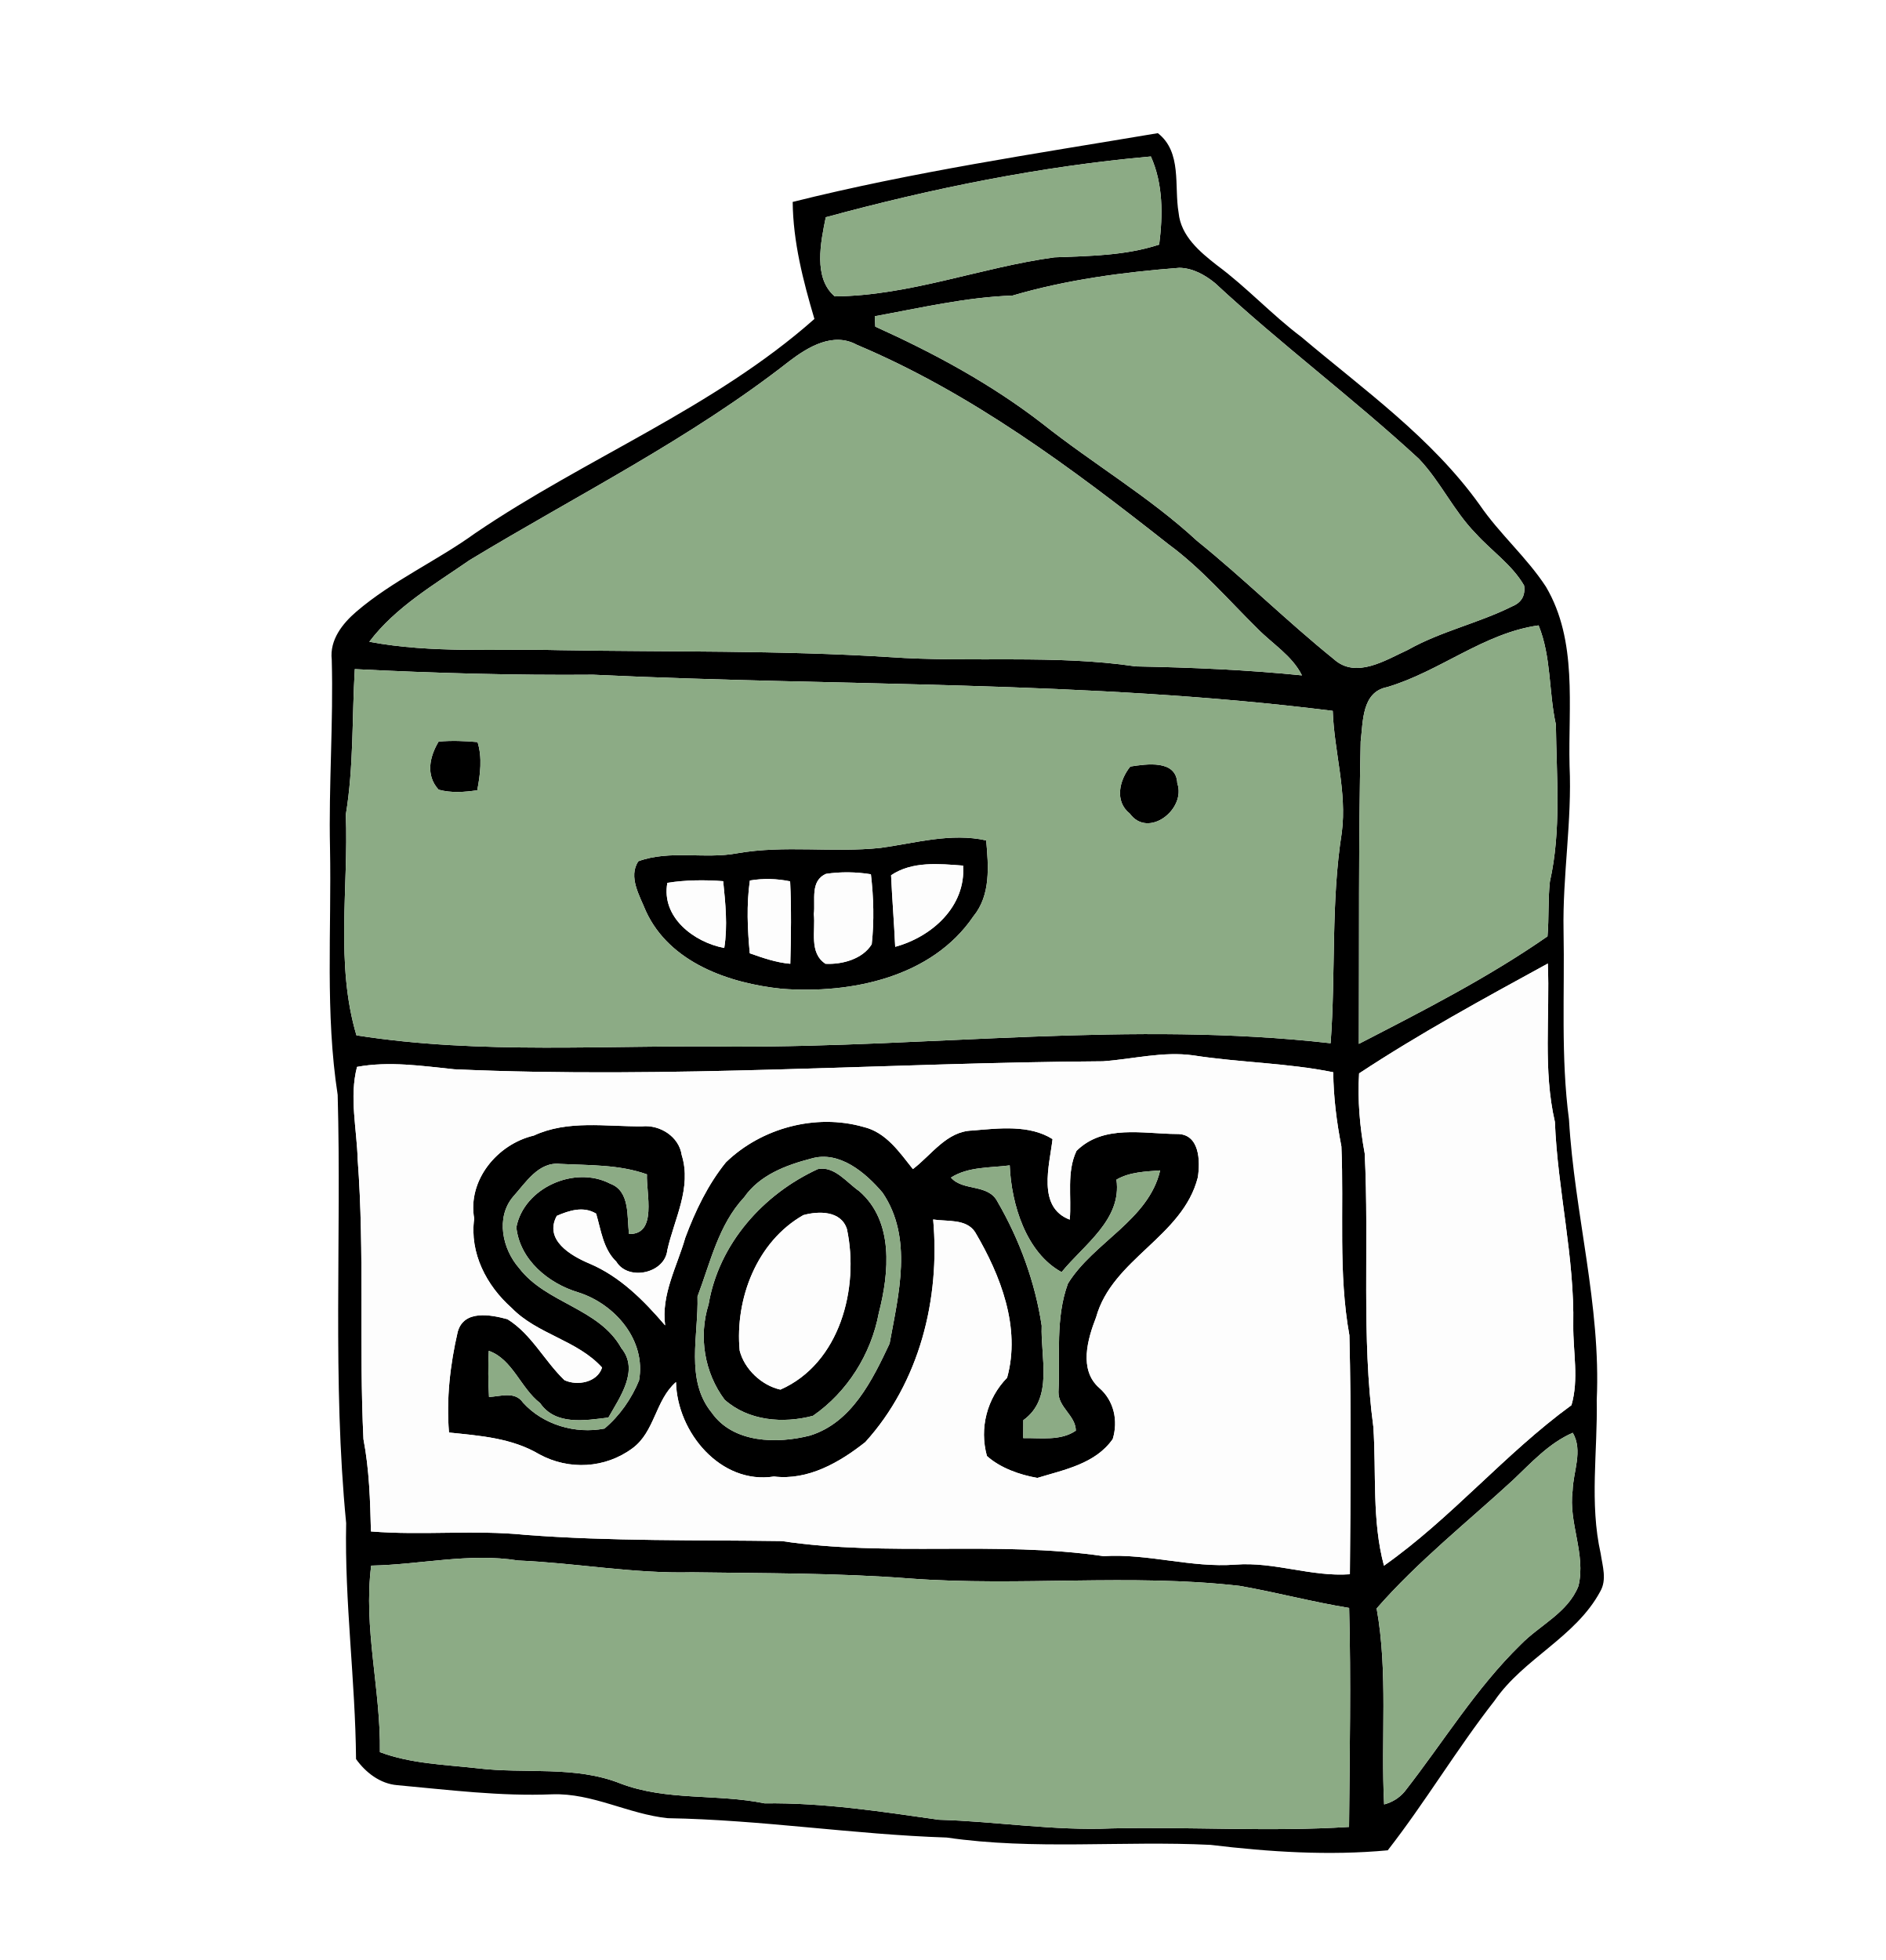
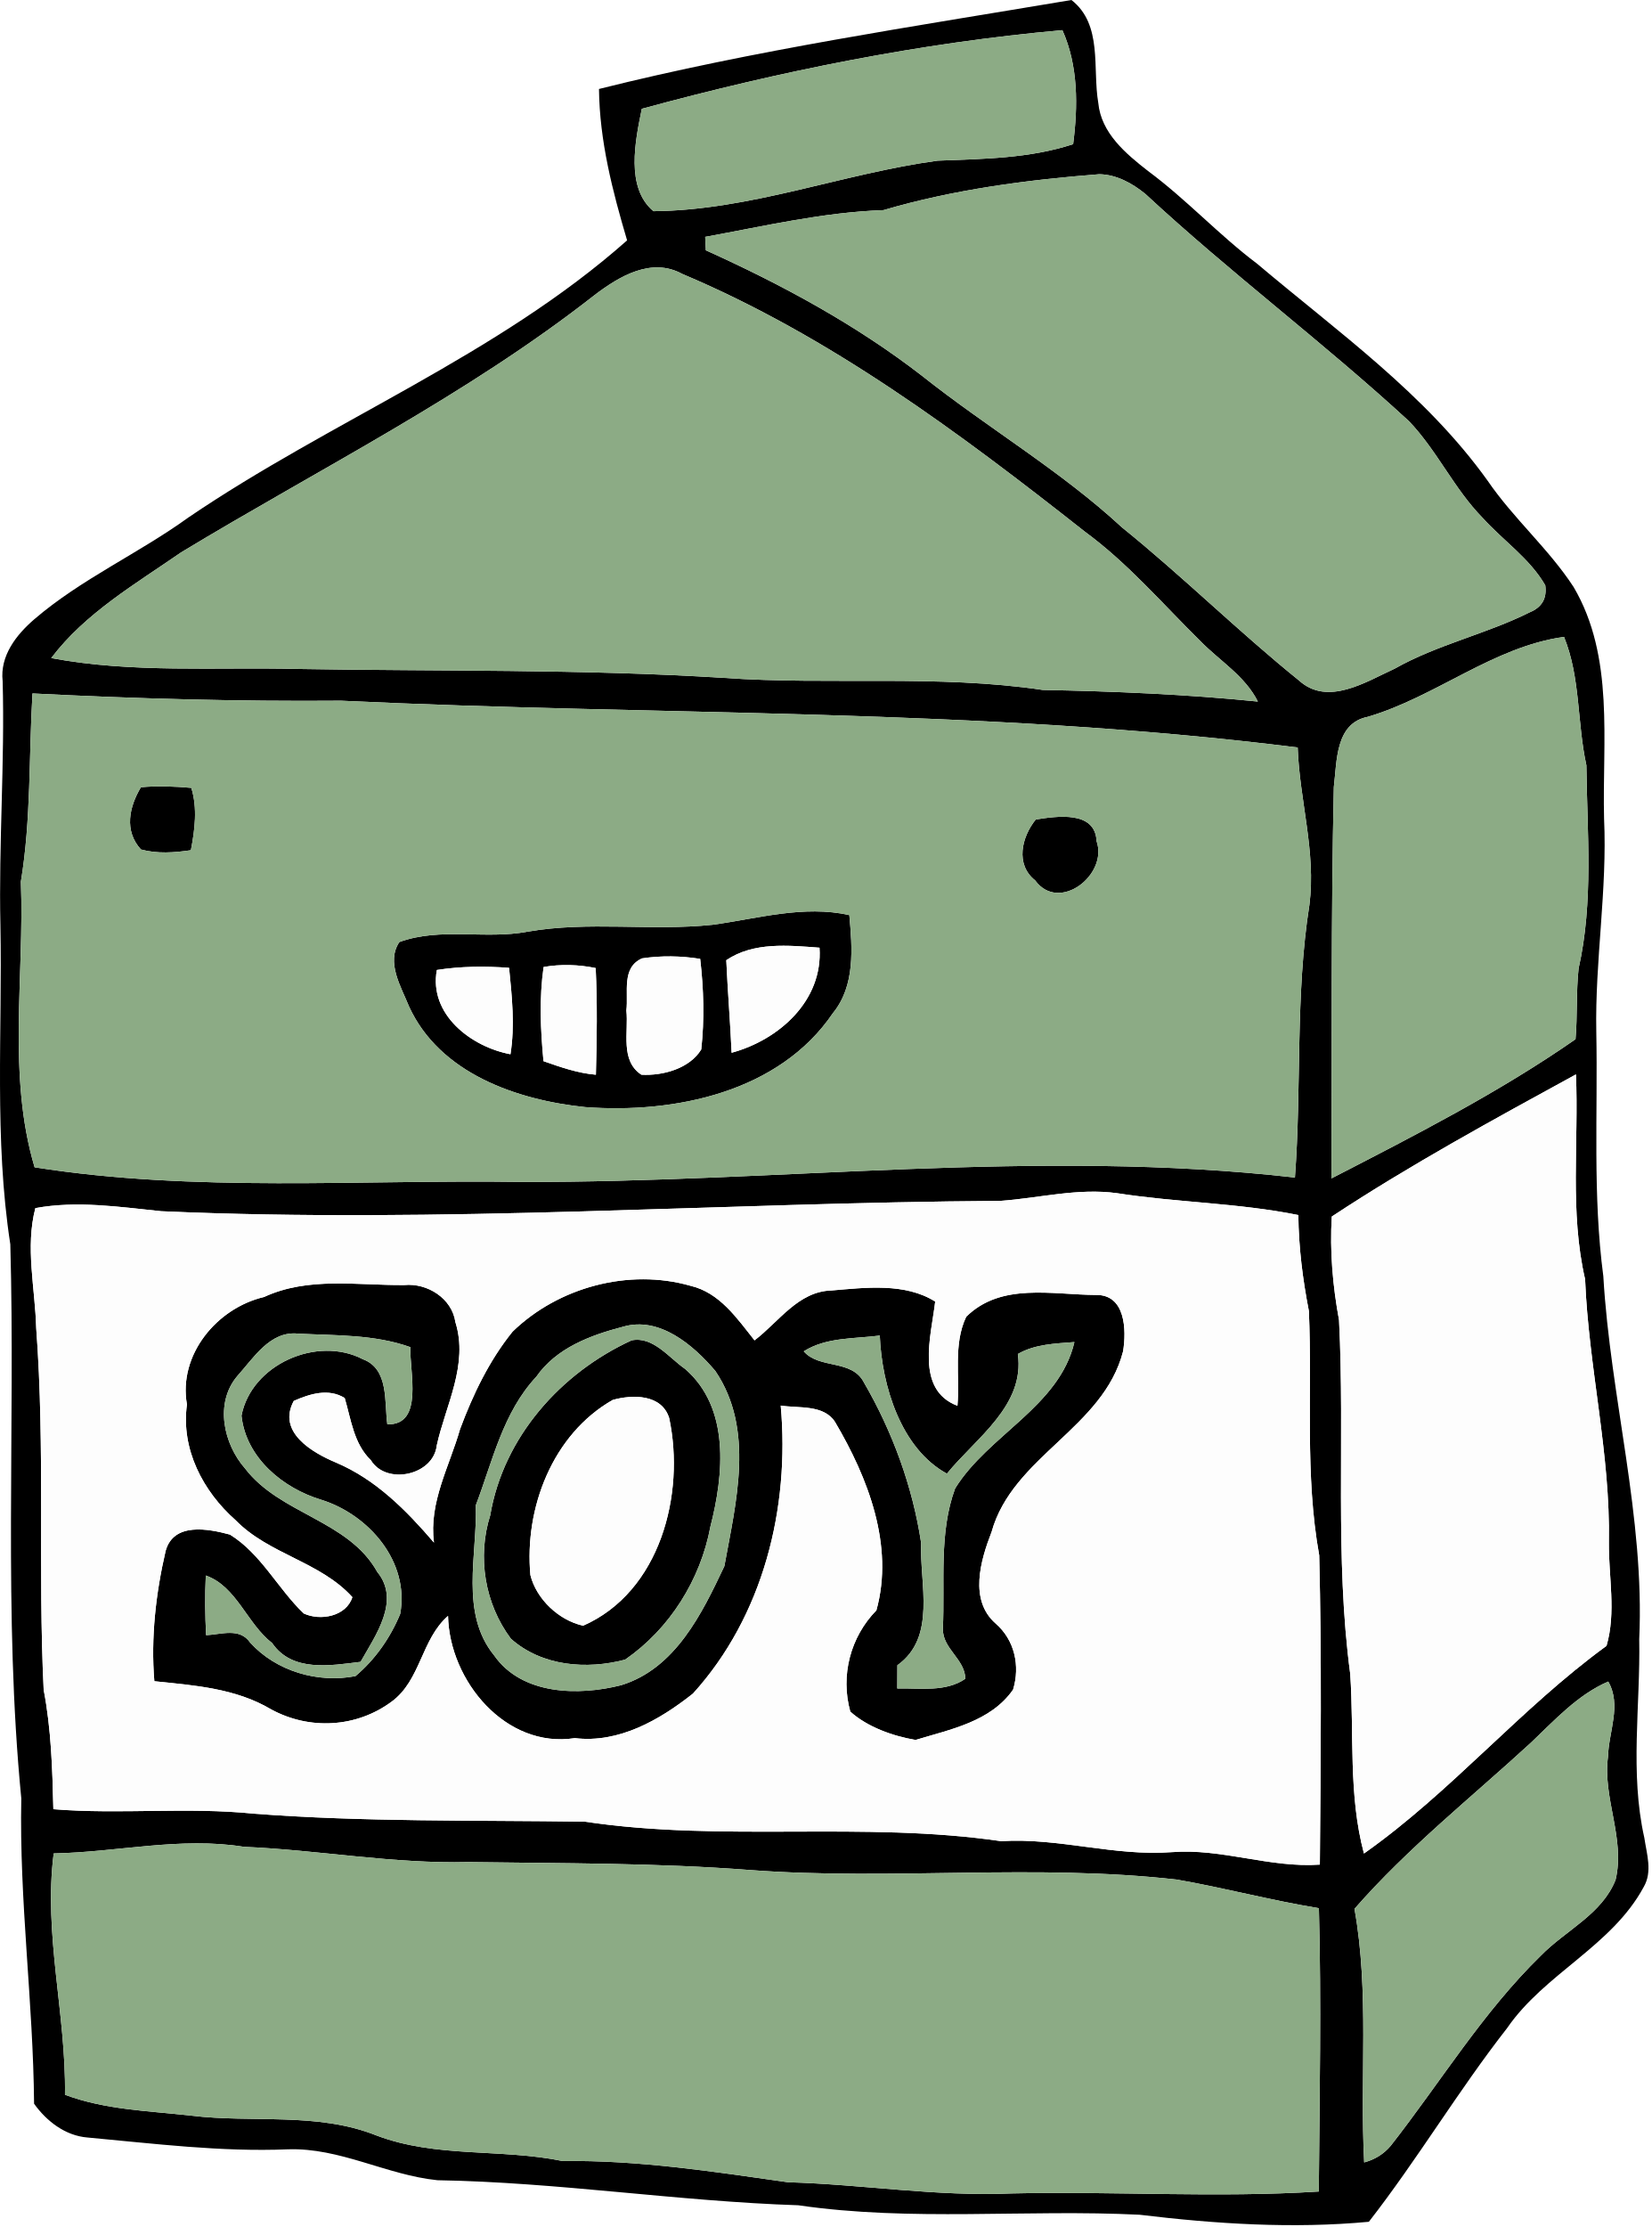
- <svg xmlns="http://www.w3.org/2000/svg" height="238pt" viewBox="0 0 229 238" width="229pt">
-   <path d="m96.27 24.52c14.59-3.65 29.55-5.86 44.35-8.35 2.96 2.31 1.96 6.43 2.52 9.66.27 2.83 2.58 4.76 4.67 6.39 3.61 2.67 6.65 6 10.24 8.7 7.56 6.39 15.82 12.23 21.65 20.38 2.42 3.54 5.72 6.37 8.06 9.96 3.86 6.56 2.68 14.47 2.86 21.73.31 6.69-.86 13.33-.73 20.01.15 7.65-.35 15.33.66 22.94.66 11.4 3.9 22.58 3.37 34.07.12 6.21-.9 12.5.48 18.64.22 1.51.78 3.17-.06 4.61-3 5.56-9.3 8.12-12.82 13.24-4.59 5.87-8.4 12.3-12.98 18.18-7.15.67-14.39.2-21.52-.66-10.67-.53-21.42.66-32.04-.89-11.32-.37-22.55-2.16-33.88-2.35-4.78-.49-9.15-3.07-14.03-2.9-6.31.26-12.57-.54-18.83-1.11-2.07-.17-3.83-1.53-5-3.17-.08-9.56-1.4-19.07-1.2-28.65-1.69-17.29-.55-34.67-1.03-52-1.53-9.92-.74-19.96-.93-29.95-.17-7.64.42-15.26.21-22.9-.27-2.39 1.29-4.37 2.99-5.83 4.4-3.77 9.76-6.15 14.44-9.53 13.43-9.13 28.96-15.18 41.19-26.01-1.37-4.62-2.59-9.35-2.64-14.21m4.02 1.86c-.62 3.02-1.54 7.4 1.09 9.61 9.11-.08 17.72-3.52 26.67-4.74 4.28-.17 8.61-.2 12.73-1.55.46-3.57.49-7.36-1.01-10.7-13.34 1.19-26.55 3.86-39.48 7.38m42.94 6.14c-6.81.53-13.7 1.44-20.26 3.37-5.67.2-11.18 1.5-16.73 2.51.01.32.04.95.06 1.26 7.13 3.22 14.06 6.96 20.28 11.77 6.16 4.89 13 8.89 18.79 14.24 5.7 4.6 10.92 9.77 16.62 14.37 2.7 2.44 6.28.11 8.98-1.12 4.02-2.27 8.58-3.24 12.68-5.29 1.14-.47 1.62-1.31 1.45-2.53-1.46-2.53-3.95-4.19-5.88-6.33-2.68-2.73-4.27-6.31-6.91-9.07-8.01-7.38-16.77-13.92-24.75-21.33-1.23-1-2.7-1.82-4.33-1.85m-47.36 11.33c-12.04 9.44-25.79 16.27-38.83 24.16-4.29 2.97-9 5.7-12.19 9.92 7.62 1.43 15.42.83 23.13 1.02 13.34.23 26.69 0 40.02.84 9.97.7 20.01-.34 29.93 1.13 6.74.13 13.48.41 20.19 1.09-1.2-2.41-3.59-3.82-5.42-5.7-3.53-3.48-6.78-7.28-10.8-10.23-11.75-9.26-23.95-18.36-37.83-24.21-2.88-1.58-5.91.24-8.2 1.98m72.57 39.59c-3.06.61-2.89 4.16-3.19 6.6-.27 12.24-.17 24.48-.22 36.72 7.8-4.02 15.69-8.04 22.91-13.06.19-2.21.05-4.43.29-6.64 1.41-6.25.8-12.72.73-19.07-.88-3.99-.54-8.22-2.1-12.05-6.64.92-12.03 5.62-18.42 7.5m-125.35-2.19c-.35 5.89-.12 11.81-1.09 17.66.34 8.9-1.29 18.16 1.29 26.81 15.1 2.38 30.49 1.14 45.71 1.37 24.2.08 48.45-3.16 72.6-.41.64-8.52.02-17.12 1.36-25.59.64-4.97-.93-9.82-1.1-14.77-29.77-3.74-59.88-2.96-89.81-4.39-9.66.08-19.32-.19-28.96-.68m121.97 49.09c-.2 3.25.09 6.52.68 9.72.56 11.04-.42 22.2 1.05 33.2.38 5.63-.19 11.35 1.29 16.86 8.19-5.77 14.67-13.59 22.77-19.49.92-3.15.19-6.48.22-9.7.16-8.31-1.9-16.42-2.23-24.7-1.46-6.32-.59-12.82-.86-19.23-7.75 4.24-15.55 8.48-22.92 13.34m-31.11-1.47c-26.26.17-52.5 2.15-78.78.97-3.91-.4-7.9-1.01-11.81-.29-.96 3.67-.02 7.53.08 11.26.85 11.3.15 22.64.7 33.94.71 3.7.82 7.46.91 11.21 6.25.51 12.55-.22 18.81.42 10.34.79 20.72.6 31.08.75 12.94 1.94 26.12-.06 39.08 1.83 5.41-.34 10.63 1.44 16.03 1.03 4.69-.37 9.19 1.5 13.89 1.17.08-9.67.18-19.35-.06-29.02-1.37-7.58-.64-15.28-.97-22.93-.58-2.98-.96-5.98-.99-9.01-5.62-1.14-11.36-1.17-17.01-2.05-3.68-.51-7.31.46-10.96.72m49.8 50.85c-5.57 5.12-11.57 9.88-16.56 15.59 1.41 7.83.49 15.86.91 23.8 1-.27 1.83-.78 2.49-1.56 4.67-5.96 8.65-12.54 14.1-17.85 2.32-2.38 5.73-3.87 7.01-7.11.93-3.88-1.23-7.67-.71-11.56.06-2.34 1.29-4.85.02-7.05-2.89 1.25-5.02 3.62-7.26 5.74m-138.67 10.39c-.97 7.6 1.17 15.06 1.06 22.65 3.79 1.42 7.87 1.51 11.84 1.96 5.8.71 11.84-.36 17.4 1.86 5.61 2.13 11.69 1.21 17.48 2.4 7.11-.1 14.13.99 21.15 1.99 7.01.2 13.97 1.36 21 1.05 9.61-.22 19.24.43 28.83-.18.07-8.85.25-17.74.01-26.59-4.47-.73-8.85-1.9-13.3-2.68-13.31-1.52-26.74.1-40.08-.9-8.8-.68-17.63-.62-26.45-.75-7.07.18-14.04-1.13-21.08-1.43-5.96-.96-11.9.51-17.86.62z" />
-   <path d="m53.27 90.05c1.57-.14 3.16-.08 4.73.06.59 1.9.33 3.93-.04 5.85-1.55.23-3.16.35-4.69-.07-1.6-1.75-1.1-4 0-5.84z" />
-   <path d="m137.27 93.08c1.98-.31 5.58-.86 5.71 2.03 1.1 3.14-3.52 6.77-5.77 3.68-1.89-1.5-1.26-4.07.06-5.71z" />
-   <path d="m106.93 102.96c4.24-.58 8.55-1.87 12.84-.91.28 3.11.57 6.62-1.55 9.21-5.03 7.41-14.83 9.44-23.24 8.81-6.41-.66-13.66-3.16-16.54-9.44-.74-1.84-2.18-4.16-.91-6.05 3.86-1.41 8.05-.22 12.02-.97 5.75-1.01 11.6-.04 17.38-.65m1.29 3.32c.13 2.9.37 5.79.5 8.69 4.45-1.21 8.59-4.89 8.25-9.86-2.92-.22-6.18-.56-8.75 1.17m-7.9-.17c-1.97.86-1.27 3.2-1.48 4.89.22 2.02-.61 4.7 1.41 6.03 2.02.11 4.52-.57 5.62-2.37.31-2.82.23-5.68-.1-8.5-1.8-.29-3.65-.32-5.45-.05m-19.27 1.09c-.77 4.18 3.23 7.22 6.91 7.91.43-2.69.14-5.42-.13-8.11-2.26-.17-4.54-.15-6.78.2m10.02-.28c-.42 2.93-.29 5.91-.01 8.84 1.6.56 3.22 1.13 4.92 1.27.09-3.34.14-6.68-.02-10.01-1.61-.33-3.27-.38-4.89-.1z" />
-   <path d="m64.83 137.89c4.14-1.92 8.76-1.08 13.16-1.12 2.17-.21 4.48 1.25 4.8 3.48 1.25 3.99-.91 7.77-1.75 11.57-.3 2.81-4.74 3.77-6.19 1.38-1.6-1.54-1.85-3.81-2.45-5.83-1.53-.94-3.27-.39-4.78.27-1.58 2.92 1.7 4.84 3.96 5.79 3.74 1.58 6.61 4.49 9.2 7.51-.5-3.76 1.45-7.15 2.45-10.65 1.21-3.25 2.74-6.44 4.93-9.15 4.31-4.18 10.92-5.95 16.7-4.3 2.74.64 4.37 3.06 6.01 5.12 2.27-1.72 4.1-4.6 7.22-4.68 3.19-.27 6.92-.74 9.74 1.04-.37 3.19-1.91 8.27 2.09 9.78.24-2.77-.41-5.76.82-8.35 3.27-3.24 8.07-2.07 12.19-2.05 2.77-.04 2.86 3.29 2.54 5.28-1.84 7.21-10.38 9.87-12.35 16.97-1.04 2.67-2.12 6.38.38 8.58 1.79 1.55 2.32 3.98 1.64 6.21-2.1 3.01-5.87 3.72-9.15 4.72-2.13-.36-4.52-1.21-6.13-2.66-.94-3.38.01-7.01 2.45-9.5 1.69-6.08-.79-12.45-3.88-17.68-1.07-1.66-3.41-1.27-5.1-1.54.87 9.63-1.65 19.77-8.24 27.03-3.12 2.47-6.95 4.68-11.09 4.18-6.47 1.01-11.77-5.37-11.9-11.47-2.52 2.19-2.56 6.05-5.3 8.05-3.3 2.44-7.69 2.68-11.29.73-3.34-1.99-7.22-2.26-10.98-2.65-.34-4.08.14-8.27 1.06-12.23.75-2.71 4.01-2.08 6.04-1.53 2.91 1.8 4.49 5.07 6.92 7.4 1.56.73 4 .28 4.57-1.53-3.01-3.33-7.84-4.02-10.96-7.22-3.07-2.71-5.15-6.68-4.57-10.86-.83-4.67 2.81-9.05 7.24-10.09m33.7 2.79c-3.07.8-6.26 1.99-8.15 4.7-3.13 3.35-4.1 7.92-5.67 12.05.14 4.68-1.52 10.13 1.72 14.1 2.61 3.73 7.94 3.81 11.93 2.79 5.09-1.57 7.58-6.72 9.68-11.17 1.09-6 2.87-12.83-.85-18.32-2.06-2.43-5.25-5.15-8.66-4.15m-36.23 4.65c-2.12 2.53-1.28 6.35.75 8.66 3.29 4.3 9.7 4.84 12.41 9.71 2.21 2.69-.19 5.97-1.57 8.43-2.83.35-6.42.99-8.3-1.76-2.36-1.82-3.34-5.33-6.23-6.34-.09 1.86-.07 3.73.03 5.6 1.4-.06 3.15-.74 4.13.69 2.43 2.69 6.36 3.84 9.89 3.15 1.84-1.54 3.29-3.62 4.2-5.84.89-4.88-2.92-9.29-7.38-10.7-3.64-1.09-7.1-3.96-7.52-7.9.92-4.8 7.1-7.54 11.39-5.3 2.47.91 2.01 4.02 2.3 6.11 3.47.09 2.06-4.97 2.17-7.24-3.38-1.21-7.02-1.09-10.54-1.27-2.64-.29-4.2 2.31-5.73 4m53.19-2.34c1.47 1.7 4.53.71 5.66 2.94 2.67 4.6 4.57 9.78 5.36 15.04-.15 3.85 1.47 8.84-2.23 11.48 0 .54-.01 1.63-.01 2.18 2.13-.05 4.53.37 6.39-.91-.03-1.85-2.14-2.81-2.11-4.69.21-4.38-.39-8.98 1.15-13.17 3.11-5.03 9.79-7.69 11.2-13.74-1.79.14-3.71.19-5.31 1.12.68 4.86-3.95 7.89-6.66 11.23-4.31-2.35-6.11-8.24-6.3-12.96-2.39.31-5.03.14-7.14 1.48z" />
-   <path d="m99.33 141.96c2.01-.41 3.51 1.64 5.02 2.68 4.23 3.66 3.64 9.9 2.38 14.79-.93 4.99-3.82 9.6-8 12.49-3.61.96-7.83.63-10.73-1.96-2.45-3.27-3.18-7.67-1.94-11.58 1.24-7.34 6.62-13.37 13.27-16.42m-1.77 5.59c-5.66 3.22-8.31 10.17-7.73 16.44.57 2.27 2.68 4.25 4.95 4.75 7.23-3.18 9.6-12.33 8.08-19.49-.71-2.25-3.43-2.22-5.3-1.7z" />
-   <path d="m229 170.68c0-.06 0-.19 0-.25z" />
-   <path d="m158.34 238h.25z" />
-   <g fill="#8cab85">
-     <path d="m100.29 26.38c12.93-3.52 26.14-6.19 39.48-7.38 1.5 3.34 1.47 7.13 1.01 10.7-4.12 1.35-8.45 1.38-12.73 1.55-8.95 1.22-17.56 4.66-26.67 4.74-2.63-2.21-1.71-6.59-1.09-9.61z" />
-     <path d="m143.23 32.52c1.63.03 3.1.85 4.33 1.85 7.98 7.41 16.74 13.95 24.75 21.33 2.64 2.76 4.23 6.34 6.91 9.07 1.93 2.14 4.42 3.8 5.88 6.33.17 1.22-.31 2.06-1.45 2.53-4.1 2.05-8.66 3.02-12.68 5.29-2.7 1.23-6.28 3.56-8.98 1.12-5.7-4.6-10.92-9.77-16.62-14.37-5.79-5.35-12.63-9.35-18.79-14.24-6.22-4.81-13.15-8.55-20.28-11.77-.02-.31-.05-.94-.06-1.26 5.55-1.01 11.06-2.31 16.73-2.51 6.56-1.93 13.45-2.84 20.26-3.37z" />
-     <path d="m95.87 43.85c2.29-1.74 5.32-3.56 8.2-1.98 13.88 5.85 26.08 14.95 37.83 24.21 4.02 2.95 7.27 6.75 10.8 10.23 1.83 1.88 4.22 3.29 5.42 5.7-6.71-.68-13.45-.96-20.19-1.09-9.92-1.47-19.96-.43-29.93-1.13-13.33-.84-26.68-.61-40.02-.84-7.71-.19-15.51.41-23.13-1.02 3.19-4.22 7.9-6.95 12.19-9.92 13.04-7.89 26.79-14.72 38.83-24.16z" />
-     <path d="m168.44 83.44c6.39-1.88 11.78-6.58 18.42-7.5 1.56 3.83 1.22 8.06 2.1 12.05.07 6.35.68 12.82-.73 19.07-.24 2.21-.1 4.43-.29 6.64-7.22 5.02-15.11 9.04-22.91 13.06.05-12.24-.05-24.48.22-36.72.3-2.44.13-5.99 3.19-6.6z" />
-     <path d="m43.09 81.25c9.64.49 19.3.76 28.96.68 29.93 1.43 60.04.65 89.81 4.39.17 4.95 1.74 9.8 1.1 14.77-1.34 8.47-.72 17.07-1.36 25.59-24.15-2.75-48.4.49-72.6.41-15.22-.23-30.61 1.01-45.71-1.37-2.58-8.65-.95-17.91-1.29-26.81.97-5.85.74-11.77 1.09-17.66m10.18 8.8c-1.1 1.84-1.6 4.09 0 5.84 1.53.42 3.14.3 4.69.07.37-1.92.63-3.95.04-5.85-1.57-.14-3.16-.2-4.73-.06m84 3.03c-1.32 1.64-1.95 4.21-.06 5.71 2.25 3.09 6.87-.54 5.77-3.68-.13-2.89-3.73-2.34-5.71-2.03m-30.34 9.88c-5.78.61-11.63-.36-17.38.65-3.97.75-8.16-.44-12.02.97-1.27 1.89.17 4.21.91 6.05 2.88 6.28 10.13 8.78 16.54 9.44 8.41.63 18.21-1.4 23.24-8.81 2.12-2.59 1.83-6.1 1.55-9.21-4.29-.96-8.6.33-12.84.91z" />
-     <path d="m98.53 140.68c3.41-1 6.6 1.72 8.66 4.15 3.72 5.49 1.94 12.32.85 18.32-2.1 4.45-4.59 9.6-9.68 11.17-3.99 1.02-9.32.94-11.93-2.79-3.24-3.97-1.58-9.42-1.72-14.1 1.57-4.13 2.54-8.7 5.67-12.05 1.89-2.71 5.08-3.9 8.15-4.7m.8 1.28c-6.65 3.05-12.03 9.08-13.27 16.42-1.24 3.91-.51 8.31 1.94 11.58 2.9 2.59 7.12 2.92 10.73 1.96 4.18-2.89 7.07-7.5 8-12.49 1.26-4.89 1.85-11.13-2.38-14.79-1.51-1.04-3.01-3.09-5.02-2.68z" />
-     <path d="m62.3 145.33c1.53-1.69 3.09-4.29 5.73-4 3.52.18 7.16.06 10.54 1.27-.11 2.27 1.3 7.33-2.17 7.24-.29-2.09.17-5.2-2.3-6.11-4.29-2.24-10.47.5-11.39 5.3.42 3.94 3.88 6.81 7.52 7.9 4.46 1.41 8.27 5.82 7.38 10.7-.91 2.22-2.36 4.3-4.2 5.84-3.53.69-7.46-.46-9.89-3.15-.98-1.43-2.73-.75-4.13-.69-.1-1.87-.12-3.74-.03-5.6 2.89 1.01 3.87 4.52 6.23 6.34 1.88 2.75 5.47 2.11 8.3 1.76 1.38-2.46 3.78-5.74 1.57-8.43-2.71-4.87-9.12-5.41-12.41-9.71-2.03-2.31-2.87-6.13-.75-8.66z" />
-     <path d="m115.49 142.99c2.11-1.34 4.75-1.17 7.14-1.48.19 4.72 1.99 10.61 6.3 12.96 2.71-3.34 7.34-6.37 6.66-11.23 1.6-.93 3.52-.98 5.31-1.12-1.41 6.05-8.09 8.71-11.2 13.74-1.54 4.19-.94 8.79-1.15 13.17-.03 1.88 2.08 2.84 2.11 4.69-1.86 1.28-4.26.86-6.39.91 0-.55.01-1.64.01-2.18 3.7-2.64 2.08-7.63 2.23-11.48-.79-5.26-2.69-10.44-5.36-15.04-1.13-2.23-4.19-1.24-5.66-2.94z" />
-     <path d="m183.75 179.72c2.24-2.12 4.37-4.49 7.26-5.74 1.27 2.2.04 4.71-.02 7.05-.52 3.89 1.64 7.68.71 11.56-1.28 3.24-4.69 4.73-7.01 7.11-5.45 5.31-9.43 11.89-14.1 17.85-.66.78-1.49 1.29-2.49 1.56-.42-7.94.5-15.97-.91-23.8 4.99-5.71 10.99-10.47 16.56-15.59z" />
-     <path d="m45.08 190.11c5.96-.11 11.9-1.58 17.86-.62 7.04.3 14.01 1.61 21.08 1.43 8.82.13 17.65.07 26.45.75 13.34 1 26.77-.62 40.08.9 4.45.78 8.83 1.95 13.3 2.68.24 8.85.06 17.74-.01 26.59-9.59.61-19.22-.04-28.83.18-7.03.31-13.99-.85-21-1.05-7.02-1-14.04-2.09-21.15-1.99-5.79-1.19-11.87-.27-17.48-2.4-5.56-2.22-11.6-1.15-17.4-1.86-3.97-.45-8.05-.54-11.84-1.96.11-7.59-2.03-15.05-1.06-22.65z" />
+ <svg xmlns="http://www.w3.org/2000/svg" width="100%" height="100%" viewBox="0 0 155 209" version="1.1" xml:space="preserve" style="fill-rule:evenodd;clip-rule:evenodd;stroke-linejoin:round;stroke-miterlimit:2;">
+   <g transform="matrix(1,0,0,1,-40.0411,-16.17)">
+     <path d="M96.27,24.52C110.86,20.87 125.82,18.66 140.62,16.17C143.58,18.48 142.58,22.6 143.14,25.83C143.41,28.66 145.72,30.59 147.81,32.22C151.42,34.89 154.46,38.22 158.05,40.92C165.61,47.31 173.87,53.15 179.7,61.3C182.12,64.84 185.42,67.67 187.76,71.26C191.62,77.82 190.44,85.73 190.62,92.99C190.93,99.68 189.76,106.32 189.89,113C190.04,120.65 189.54,128.33 190.55,135.94C191.21,147.34 194.45,158.52 193.92,170.01C194.04,176.22 193.02,182.51 194.4,188.65C194.62,190.16 195.18,191.82 194.34,193.26C191.34,198.82 185.04,201.38 181.52,206.5C176.93,212.37 173.12,218.8 168.54,224.68C161.39,225.35 154.15,224.88 147.02,224.02C136.35,223.49 125.6,224.68 114.98,223.13C103.66,222.76 92.43,220.97 81.1,220.78C76.32,220.29 71.95,217.71 67.07,217.88C60.76,218.14 54.5,217.34 48.24,216.77C46.17,216.6 44.41,215.24 43.24,213.6C43.16,204.04 41.84,194.53 42.04,184.95C40.35,167.66 41.49,150.28 41.01,132.95C39.48,123.03 40.27,112.99 40.08,103C39.91,95.36 40.5,87.74 40.29,80.1C40.02,77.71 41.58,75.73 43.28,74.27C47.68,70.5 53.04,68.12 57.72,64.74C71.15,55.61 86.68,49.56 98.91,38.73C97.54,34.11 96.32,29.38 96.27,24.52M100.29,26.38C99.67,29.4 98.75,33.78 101.38,35.99C110.49,35.91 119.1,32.47 128.05,31.25C132.33,31.08 136.66,31.05 140.78,29.7C141.24,26.13 141.27,22.34 139.77,19C126.43,20.19 113.22,22.86 100.29,26.38M143.23,32.52C136.42,33.05 129.53,33.96 122.97,35.89C117.3,36.09 111.79,37.39 106.24,38.4C106.25,38.72 106.28,39.35 106.3,39.66C113.43,42.88 120.36,46.62 126.58,51.43C132.74,56.32 139.58,60.32 145.37,65.67C151.07,70.27 156.29,75.44 161.99,80.04C164.69,82.48 168.27,80.15 170.97,78.92C174.99,76.65 179.55,75.68 183.65,73.63C184.79,73.16 185.27,72.32 185.1,71.1C183.64,68.57 181.15,66.91 179.22,64.77C176.54,62.04 174.95,58.46 172.31,55.7C164.3,48.32 155.54,41.78 147.56,34.37C146.33,33.37 144.86,32.55 143.23,32.52M95.87,43.85C83.83,53.29 70.08,60.12 57.04,68.01C52.75,70.98 48.04,73.71 44.85,77.93C52.47,79.36 60.27,78.76 67.98,78.95C81.32,79.18 94.67,78.95 108,79.79C117.97,80.49 128.01,79.45 137.93,80.92C144.67,81.05 151.41,81.33 158.12,82.01C156.92,79.6 154.53,78.19 152.7,76.31C149.17,72.83 145.92,69.03 141.9,66.08C130.15,56.82 117.95,47.72 104.07,41.87C101.19,40.29 98.16,42.11 95.87,43.85M168.44,83.44C165.38,84.05 165.55,87.6 165.25,90.04C164.98,102.28 165.08,114.52 165.03,126.76C172.83,122.74 180.72,118.72 187.94,113.7C188.13,111.49 187.99,109.27 188.23,107.06C189.64,100.81 189.03,94.34 188.96,87.99C188.08,84 188.42,79.77 186.86,75.94C180.22,76.86 174.83,81.56 168.44,83.44M43.09,81.25C42.74,87.14 42.97,93.06 42,98.91C42.34,107.81 40.71,117.07 43.29,125.72C58.39,128.1 73.78,126.86 89,127.09C113.2,127.17 137.45,123.93 161.6,126.68C162.24,118.16 161.62,109.56 162.96,101.09C163.6,96.12 162.03,91.27 161.86,86.32C132.09,82.58 101.98,83.36 72.05,81.93C62.39,82.01 52.73,81.74 43.09,81.25M165.06,130.34C164.86,133.59 165.15,136.86 165.74,140.06C166.3,151.1 165.32,162.26 166.79,173.26C167.17,178.89 166.6,184.61 168.08,190.12C176.27,184.35 182.75,176.53 190.85,170.63C191.77,167.48 191.04,164.15 191.07,160.93C191.23,152.62 189.17,144.51 188.84,136.23C187.38,129.91 188.25,123.41 187.98,117C180.23,121.24 172.43,125.48 165.06,130.34M133.95,128.87C107.69,129.04 81.45,131.02 55.17,129.84C51.26,129.44 47.27,128.83 43.36,129.55C42.4,133.22 43.34,137.08 43.44,140.81C44.29,152.11 43.59,163.45 44.14,174.75C44.85,178.45 44.96,182.21 45.05,185.96C51.3,186.47 57.6,185.74 63.86,186.38C74.2,187.17 84.58,186.98 94.94,187.13C107.88,189.07 121.06,187.07 134.02,188.96C139.43,188.62 144.65,190.4 150.05,189.99C154.74,189.62 159.24,191.49 163.94,191.16C164.02,181.49 164.12,171.81 163.88,162.14C162.51,154.56 163.24,146.86 162.91,139.21C162.33,136.23 161.95,133.23 161.92,130.2C156.3,129.06 150.56,129.03 144.91,128.15C141.23,127.64 137.6,128.61 133.95,128.87M183.75,179.72C178.18,184.84 172.18,189.6 167.19,195.31C168.6,203.14 167.68,211.17 168.1,219.11C169.1,218.84 169.93,218.33 170.59,217.55C175.26,211.59 179.24,205.01 184.69,199.7C187.01,197.32 190.42,195.83 191.7,192.59C192.63,188.71 190.47,184.92 190.99,181.03C191.05,178.69 192.28,176.18 191.01,173.98C188.12,175.23 185.99,177.6 183.75,179.72M45.08,190.11C44.11,197.71 46.25,205.17 46.14,212.76C49.93,214.18 54.01,214.27 57.98,214.72C63.78,215.43 69.82,214.36 75.38,216.58C80.99,218.71 87.07,217.79 92.86,218.98C99.97,218.88 106.99,219.97 114.01,220.97C121.02,221.17 127.98,222.33 135.01,222.02C144.62,221.8 154.25,222.45 163.84,221.84C163.91,212.99 164.09,204.1 163.85,195.25C159.38,194.52 155,193.35 150.55,192.57C137.24,191.05 123.81,192.67 110.47,191.67C101.67,190.99 92.84,191.05 84.02,190.92C76.95,191.1 69.98,189.79 62.94,189.49C56.98,188.53 51.04,190 45.08,190.11Z" style="fill-rule:nonzero;" />
+     <path d="M53.27,90.05C54.84,89.91 56.43,89.97 58,90.11C58.59,92.01 58.33,94.04 57.96,95.96C56.41,96.19 54.8,96.31 53.27,95.89C51.67,94.14 52.17,91.89 53.27,90.05Z" style="fill-rule:nonzero;" />
+     <path d="M137.27,93.08C139.25,92.77 142.85,92.22 142.98,95.11C144.08,98.25 139.46,101.88 137.21,98.79C135.32,97.29 135.95,94.72 137.27,93.08Z" style="fill-rule:nonzero;" />
+     <path d="M106.93,102.96C111.17,102.38 115.48,101.09 119.77,102.05C120.05,105.16 120.34,108.67 118.22,111.26C113.19,118.67 103.39,120.7 94.98,120.07C88.57,119.41 81.32,116.91 78.44,110.63C77.7,108.79 76.26,106.47 77.53,104.58C81.39,103.17 85.58,104.36 89.55,103.61C95.3,102.6 101.15,103.57 106.93,102.96M108.22,106.28C108.35,109.18 108.59,112.07 108.72,114.97C113.17,113.76 117.31,110.08 116.97,105.11C114.05,104.89 110.79,104.55 108.22,106.28M100.32,106.11C98.35,106.97 99.05,109.31 98.84,111C99.06,113.02 98.23,115.7 100.25,117.03C102.27,117.14 104.77,116.46 105.87,114.66C106.18,111.84 106.1,108.98 105.77,106.16C103.97,105.87 102.12,105.84 100.32,106.11M81.05,107.2C80.28,111.38 84.28,114.42 87.96,115.11C88.39,112.42 88.1,109.69 87.83,107C85.57,106.83 83.29,106.85 81.05,107.2M91.07,106.92C90.65,109.85 90.78,112.83 91.06,115.76C92.66,116.32 94.28,116.89 95.98,117.03C96.07,113.69 96.12,110.35 95.96,107.02C94.35,106.69 92.69,106.64 91.07,106.92Z" style="fill-rule:nonzero;" />
+     <path d="M64.83,137.89C68.97,135.97 73.59,136.81 77.99,136.77C80.16,136.56 82.47,138.02 82.79,140.25C84.04,144.24 81.88,148.02 81.04,151.82C80.74,154.63 76.3,155.59 74.85,153.2C73.25,151.66 73,149.39 72.4,147.37C70.87,146.43 69.13,146.98 67.62,147.64C66.04,150.56 69.32,152.48 71.58,153.43C75.32,155.01 78.19,157.92 80.78,160.94C80.28,157.18 82.23,153.79 83.23,150.29C84.44,147.04 85.97,143.85 88.16,141.14C92.47,136.96 99.08,135.19 104.86,136.84C107.6,137.48 109.23,139.9 110.87,141.96C113.14,140.24 114.97,137.36 118.09,137.28C121.28,137.01 125.01,136.54 127.83,138.32C127.46,141.51 125.92,146.59 129.92,148.1C130.16,145.33 129.51,142.34 130.74,139.75C134.01,136.51 138.81,137.68 142.93,137.7C145.7,137.66 145.79,140.99 145.47,142.98C143.63,150.19 135.09,152.85 133.12,159.95C132.08,162.62 131,166.33 133.5,168.53C135.29,170.08 135.82,172.51 135.14,174.74C133.04,177.75 129.27,178.46 125.99,179.46C123.86,179.1 121.47,178.25 119.86,176.8C118.92,173.42 119.87,169.79 122.31,167.3C124,161.22 121.52,154.85 118.43,149.62C117.36,147.96 115.02,148.35 113.33,148.08C114.2,157.71 111.68,167.85 105.09,175.11C101.97,177.58 98.14,179.79 94,179.29C87.53,180.3 82.23,173.92 82.1,167.82C79.58,170.01 79.54,173.87 76.8,175.87C73.5,178.31 69.11,178.55 65.51,176.6C62.17,174.61 58.29,174.34 54.53,173.95C54.19,169.87 54.67,165.68 55.59,161.72C56.34,159.01 59.6,159.64 61.63,160.19C64.54,161.99 66.12,165.26 68.55,167.59C70.11,168.32 72.55,167.87 73.12,166.06C70.11,162.73 65.28,162.04 62.16,158.84C59.09,156.13 57.01,152.16 57.59,147.98C56.76,143.31 60.4,138.93 64.83,137.89M98.53,140.68C95.46,141.48 92.27,142.67 90.38,145.38C87.25,148.73 86.28,153.3 84.71,157.43C84.85,162.11 83.19,167.56 86.43,171.53C89.04,175.26 94.37,175.34 98.36,174.32C103.45,172.75 105.94,167.6 108.04,163.15C109.13,157.15 110.91,150.32 107.19,144.83C105.13,142.4 101.94,139.68 98.53,140.68M62.3,145.33C60.18,147.86 61.02,151.68 63.05,153.99C66.34,158.29 72.75,158.83 75.46,163.7C77.67,166.39 75.27,169.67 73.89,172.13C71.06,172.48 67.47,173.12 65.59,170.37C63.23,168.55 62.25,165.04 59.36,164.03C59.27,165.89 59.29,167.76 59.39,169.63C60.79,169.57 62.54,168.89 63.52,170.32C65.95,173.01 69.88,174.16 73.41,173.47C75.25,171.93 76.7,169.85 77.61,167.63C78.5,162.75 74.69,158.34 70.23,156.93C66.59,155.84 63.13,152.97 62.71,149.03C63.63,144.23 69.81,141.49 74.1,143.73C76.57,144.64 76.11,147.75 76.4,149.84C79.87,149.93 78.46,144.87 78.57,142.6C75.19,141.39 71.55,141.51 68.03,141.33C65.39,141.04 63.83,143.64 62.3,145.33M115.49,142.99C116.96,144.69 120.02,143.7 121.15,145.93C123.82,150.53 125.72,155.71 126.51,160.97C126.36,164.82 127.98,169.81 124.28,172.45C124.28,172.99 124.27,174.08 124.27,174.63C126.4,174.58 128.8,175 130.66,173.72C130.63,171.87 128.52,170.91 128.55,169.03C128.76,164.65 128.16,160.05 129.7,155.86C132.81,150.83 139.49,148.17 140.9,142.12C139.11,142.26 137.19,142.31 135.59,143.24C136.27,148.1 131.64,151.13 128.93,154.47C124.62,152.12 122.82,146.23 122.63,141.51C120.24,141.82 117.6,141.65 115.49,142.99Z" style="fill-rule:nonzero;" />
+     <path d="M99.33,141.96C101.34,141.55 102.84,143.6 104.35,144.64C108.58,148.3 107.99,154.54 106.73,159.43C105.8,164.42 102.91,169.03 98.73,171.92C95.12,172.88 90.9,172.55 88,169.96C85.55,166.69 84.82,162.29 86.06,158.38C87.3,151.04 92.68,145.01 99.33,141.96M97.56,147.55C91.9,150.77 89.25,157.72 89.83,163.99C90.4,166.26 92.51,168.24 94.78,168.74C102.01,165.56 104.38,156.41 102.86,149.25C102.15,147 99.43,147.03 97.56,147.55Z" style="fill-rule:nonzero;" />
+     <path d="M100.29,26.38C113.22,22.86 126.43,20.19 139.77,19C141.27,22.34 141.24,26.13 140.78,29.7C136.66,31.05 132.33,31.08 128.05,31.25C119.1,32.47 110.49,35.91 101.38,35.99C98.75,33.78 99.67,29.4 100.29,26.38Z" style="fill:rgb(140,171,133);fill-rule:nonzero;" />
+     <path d="M143.23,32.52C144.86,32.55 146.33,33.37 147.56,34.37C155.54,41.78 164.3,48.32 172.31,55.7C174.95,58.46 176.54,62.04 179.22,64.77C181.15,66.91 183.64,68.57 185.1,71.1C185.27,72.32 184.79,73.16 183.65,73.63C179.55,75.68 174.99,76.65 170.97,78.92C168.27,80.15 164.69,82.48 161.99,80.04C156.29,75.44 151.07,70.27 145.37,65.67C139.58,60.32 132.74,56.32 126.58,51.43C120.36,46.62 113.43,42.88 106.3,39.66C106.28,39.35 106.25,38.72 106.24,38.4C111.79,37.39 117.3,36.09 122.97,35.89C129.53,33.96 136.42,33.05 143.23,32.52Z" style="fill:rgb(140,171,133);fill-rule:nonzero;" />
+     <path d="M95.87,43.85C98.16,42.11 101.19,40.29 104.07,41.87C117.95,47.72 130.15,56.82 141.9,66.08C145.92,69.03 149.17,72.83 152.7,76.31C154.53,78.19 156.92,79.6 158.12,82.01C151.41,81.33 144.67,81.05 137.93,80.92C128.01,79.45 117.97,80.49 108,79.79C94.67,78.95 81.32,79.18 67.98,78.95C60.27,78.76 52.47,79.36 44.85,77.93C48.04,73.71 52.75,70.98 57.04,68.01C70.08,60.12 83.83,53.29 95.87,43.85Z" style="fill:rgb(140,171,133);fill-rule:nonzero;" />
+     <path d="M168.44,83.44C174.83,81.56 180.22,76.86 186.86,75.94C188.42,79.77 188.08,84 188.96,87.99C189.03,94.34 189.64,100.81 188.23,107.06C187.99,109.27 188.13,111.49 187.94,113.7C180.72,118.72 172.83,122.74 165.03,126.76C165.08,114.52 164.98,102.28 165.25,90.04C165.55,87.6 165.38,84.05 168.44,83.44Z" style="fill:rgb(140,171,133);fill-rule:nonzero;" />
+     <path d="M43.09,81.25C52.73,81.74 62.39,82.01 72.05,81.93C101.98,83.36 132.09,82.58 161.86,86.32C162.03,91.27 163.6,96.12 162.96,101.09C161.62,109.56 162.24,118.16 161.6,126.68C137.45,123.93 113.2,127.17 89,127.09C73.78,126.86 58.39,128.1 43.29,125.72C40.71,117.07 42.34,107.81 42,98.91C42.97,93.06 42.74,87.14 43.09,81.25M53.27,90.05C52.17,91.89 51.67,94.14 53.27,95.89C54.8,96.31 56.41,96.19 57.96,95.96C58.33,94.04 58.59,92.01 58,90.11C56.43,89.97 54.84,89.91 53.27,90.05M137.27,93.08C135.95,94.72 135.32,97.29 137.21,98.79C139.46,101.88 144.08,98.25 142.98,95.11C142.85,92.22 139.25,92.77 137.27,93.08M106.93,102.96C101.15,103.57 95.3,102.6 89.55,103.61C85.58,104.36 81.39,103.17 77.53,104.58C76.26,106.47 77.7,108.79 78.44,110.63C81.32,116.91 88.57,119.41 94.98,120.07C103.39,120.7 113.19,118.67 118.22,111.26C120.34,108.67 120.05,105.16 119.77,102.05C115.48,101.09 111.17,102.38 106.93,102.96Z" style="fill:rgb(140,171,133);fill-rule:nonzero;" />
+     <path d="M98.53,140.68C101.94,139.68 105.13,142.4 107.19,144.83C110.91,150.32 109.13,157.15 108.04,163.15C105.94,167.6 103.45,172.75 98.36,174.32C94.37,175.34 89.04,175.26 86.43,171.53C83.19,167.56 84.85,162.11 84.71,157.43C86.28,153.3 87.25,148.73 90.38,145.38C92.27,142.67 95.46,141.48 98.53,140.68M99.33,141.96C92.68,145.01 87.3,151.04 86.06,158.38C84.82,162.29 85.55,166.69 88,169.96C90.9,172.55 95.12,172.88 98.73,171.92C102.91,169.03 105.8,164.42 106.73,159.43C107.99,154.54 108.58,148.3 104.35,144.64C102.84,143.6 101.34,141.55 99.33,141.96Z" style="fill:rgb(140,171,133);fill-rule:nonzero;" />
+     <path d="M62.3,145.33C63.83,143.64 65.39,141.04 68.03,141.33C71.55,141.51 75.19,141.39 78.57,142.6C78.46,144.87 79.87,149.93 76.4,149.84C76.11,147.75 76.57,144.64 74.1,143.73C69.81,141.49 63.63,144.23 62.71,149.03C63.13,152.97 66.59,155.84 70.23,156.93C74.69,158.34 78.5,162.75 77.61,167.63C76.7,169.85 75.25,171.93 73.41,173.47C69.88,174.16 65.95,173.01 63.52,170.32C62.54,168.89 60.79,169.57 59.39,169.63C59.29,167.76 59.27,165.89 59.36,164.03C62.25,165.04 63.23,168.55 65.59,170.37C67.47,173.12 71.06,172.48 73.89,172.13C75.27,169.67 77.67,166.39 75.46,163.7C72.75,158.83 66.34,158.29 63.05,153.99C61.02,151.68 60.18,147.86 62.3,145.33Z" style="fill:rgb(140,171,133);fill-rule:nonzero;" />
+     <path d="M115.49,142.99C117.6,141.65 120.24,141.82 122.63,141.51C122.82,146.23 124.62,152.12 128.93,154.47C131.64,151.13 136.27,148.1 135.59,143.24C137.19,142.31 139.11,142.26 140.9,142.12C139.49,148.17 132.81,150.83 129.7,155.86C128.16,160.05 128.76,164.65 128.55,169.03C128.52,170.91 130.63,171.87 130.66,173.72C128.8,175 126.4,174.58 124.27,174.63C124.27,174.08 124.28,172.99 124.28,172.45C127.98,169.81 126.36,164.82 126.51,160.97C125.72,155.71 123.82,150.53 121.15,145.93C120.02,143.7 116.96,144.69 115.49,142.99Z" style="fill:rgb(140,171,133);fill-rule:nonzero;" />
+     <path d="M183.75,179.72C185.99,177.6 188.12,175.23 191.01,173.98C192.28,176.18 191.05,178.69 190.99,181.03C190.47,184.92 192.63,188.71 191.7,192.59C190.42,195.83 187.01,197.32 184.69,199.7C179.24,205.01 175.26,211.59 170.59,217.55C169.93,218.33 169.1,218.84 168.1,219.11C167.68,211.17 168.6,203.14 167.19,195.31C172.18,189.6 178.18,184.84 183.75,179.72Z" style="fill:rgb(140,171,133);fill-rule:nonzero;" />
+     <path d="M45.08,190.11C51.04,190 56.98,188.53 62.94,189.49C69.98,189.79 76.95,191.1 84.02,190.92C92.84,191.05 101.67,190.99 110.47,191.67C123.81,192.67 137.24,191.05 150.55,192.57C155,193.35 159.38,194.52 163.85,195.25C164.09,204.1 163.91,212.99 163.84,221.84C154.25,222.45 144.62,221.8 135.01,222.02C127.98,222.33 121.02,221.17 114.01,220.97C106.99,219.97 99.97,218.88 92.86,218.98C87.07,217.79 80.99,218.71 75.38,216.58C69.82,214.36 63.78,215.43 57.98,214.72C54.01,214.27 49.93,214.18 46.14,212.76C46.25,205.17 44.11,197.71 45.08,190.11Z" style="fill:rgb(140,171,133);fill-rule:nonzero;" />
+     <path d="M108.22,106.28C110.79,104.55 114.05,104.89 116.97,105.11C117.31,110.08 113.17,113.76 108.72,114.97C108.59,112.07 108.35,109.18 108.22,106.28Z" style="fill:rgb(253,253,253);fill-rule:nonzero;" />
+     <path d="M100.32,106.11C102.12,105.84 103.97,105.87 105.77,106.16C106.1,108.98 106.18,111.84 105.87,114.66C104.77,116.46 102.27,117.14 100.25,117.03C98.23,115.7 99.06,113.02 98.84,111C99.05,109.31 98.35,106.97 100.32,106.11Z" style="fill:rgb(253,253,253);fill-rule:nonzero;" />
+     <path d="M81.05,107.2C83.29,106.85 85.57,106.83 87.83,107C88.1,109.69 88.39,112.42 87.96,115.11C84.28,114.42 80.28,111.38 81.05,107.2Z" style="fill:rgb(253,253,253);fill-rule:nonzero;" />
+     <path d="M91.07,106.92C92.69,106.64 94.35,106.69 95.96,107.02C96.12,110.35 96.07,113.69 95.98,117.03C94.28,116.89 92.66,116.32 91.06,115.76C90.78,112.83 90.65,109.85 91.07,106.92Z" style="fill:rgb(253,253,253);fill-rule:nonzero;" />
+     <path d="M165.06,130.34C172.43,125.48 180.23,121.24 187.98,117C188.25,123.41 187.38,129.91 188.84,136.23C189.17,144.51 191.23,152.62 191.07,160.93C191.04,164.15 191.77,167.48 190.85,170.63C182.75,176.53 176.27,184.35 168.08,190.12C166.6,184.61 167.17,178.89 166.79,173.26C165.32,162.26 166.3,151.1 165.74,140.06C165.15,136.86 164.86,133.59 165.06,130.34Z" style="fill:rgb(253,253,253);fill-rule:nonzero;" />
+     <path d="M133.95,128.87C137.6,128.61 141.23,127.64 144.91,128.15C150.56,129.03 156.3,129.06 161.92,130.2C161.95,133.23 162.33,136.23 162.91,139.21C163.24,146.86 162.51,154.56 163.88,162.14C164.12,171.81 164.02,181.49 163.94,191.16C159.24,191.49 154.74,189.62 150.05,189.99C144.65,190.4 139.43,188.62 134.02,188.96C121.06,187.07 107.88,189.07 94.94,187.13C84.58,186.98 74.2,187.17 63.86,186.38C57.6,185.74 51.3,186.47 45.05,185.96C44.96,182.21 44.85,178.45 44.14,174.75C43.59,163.45 44.29,152.11 43.44,140.81C43.34,137.08 42.4,133.22 43.36,129.55C47.27,128.83 51.26,129.44 55.17,129.84C81.45,131.02 107.69,129.04 133.95,128.87M64.83,137.89C60.4,138.93 56.76,143.31 57.59,147.98C57.01,152.16 59.09,156.13 62.16,158.84C65.28,162.04 70.11,162.73 73.12,166.06C72.55,167.87 70.11,168.32 68.55,167.59C66.12,165.26 64.54,161.99 61.63,160.19C59.6,159.64 56.34,159.01 55.59,161.72C54.67,165.68 54.19,169.87 54.53,173.95C58.29,174.34 62.17,174.61 65.51,176.6C69.11,178.55 73.5,178.31 76.8,175.87C79.54,173.87 79.58,170.01 82.1,167.82C82.23,173.92 87.53,180.3 94,179.29C98.14,179.79 101.97,177.58 105.09,175.11C111.68,167.85 114.2,157.71 113.33,148.08C115.02,148.35 117.36,147.96 118.43,149.62C121.52,154.85 124,161.22 122.31,167.3C119.87,169.79 118.92,173.42 119.86,176.8C121.47,178.25 123.86,179.1 125.99,179.46C129.27,178.46 133.04,177.75 135.14,174.74C135.82,172.51 135.29,170.08 133.5,168.53C131,166.33 132.08,162.62 133.12,159.95C135.09,152.85 143.63,150.19 145.47,142.98C145.79,140.99 145.7,137.66 142.93,137.7C138.81,137.68 134.01,136.51 130.74,139.75C129.51,142.34 130.16,145.33 129.92,148.1C125.92,146.59 127.46,141.51 127.83,138.32C125.01,136.54 121.28,137.01 118.09,137.28C114.97,137.36 113.14,140.24 110.87,141.96C109.23,139.9 107.6,137.48 104.86,136.84C99.08,135.19 92.47,136.96 88.16,141.14C85.97,143.85 84.44,147.04 83.23,150.29C82.23,153.79 80.28,157.18 80.78,160.94C78.19,157.92 75.32,155.01 71.58,153.43C69.32,152.48 66.04,150.56 67.62,147.64C69.13,146.98 70.87,146.43 72.4,147.37C73,149.39 73.25,151.66 74.85,153.2C76.3,155.59 80.74,154.63 81.04,151.82C81.88,148.02 84.04,144.24 82.79,140.25C82.47,138.02 80.16,136.56 77.99,136.77C73.59,136.81 68.97,135.97 64.83,137.89Z" style="fill:rgb(253,253,253);fill-rule:nonzero;" />
+     <path d="M97.56,147.55C99.43,147.03 102.15,147 102.86,149.25C104.38,156.41 102.01,165.56 94.78,168.74C92.51,168.24 90.4,166.26 89.83,163.99C89.25,157.72 91.9,150.77 97.56,147.55Z" style="fill:rgb(253,253,253);fill-rule:nonzero;" />
  </g>
-   <path d="m108.22 106.28c2.57-1.73 5.83-1.39 8.75-1.17.34 4.97-3.8 8.65-8.25 9.86-.13-2.9-.37-5.79-.5-8.69z" fill="#fdfdfd" />
-   <path d="m100.32 106.11c1.8-.27 3.65-.24 5.45.05.33 2.82.41 5.68.1 8.5-1.1 1.8-3.6 2.48-5.62 2.37-2.02-1.33-1.19-4.01-1.41-6.03.21-1.69-.49-4.03 1.48-4.89z" fill="#fdfdfd" />
-   <path d="m81.05 107.2c2.24-.35 4.52-.37 6.78-.2.27 2.69.56 5.42.13 8.11-3.68-.69-7.68-3.73-6.91-7.91z" fill="#fdfdfd" />
-   <path d="m91.07 106.92c1.62-.28 3.28-.23 4.89.1.16 3.33.11 6.67.02 10.01-1.7-.14-3.32-.71-4.92-1.27-.28-2.93-.41-5.91.01-8.84z" fill="#fdfdfd" />
-   <path d="m165.06 130.34c7.37-4.86 15.17-9.1 22.92-13.34.27 6.41-.6 12.91.86 19.23.33 8.28 2.39 16.39 2.23 24.7-.03 3.22.7 6.55-.22 9.7-8.1 5.9-14.58 13.72-22.77 19.49-1.48-5.51-.91-11.23-1.29-16.86-1.47-11-.49-22.16-1.05-33.2-.59-3.2-.88-6.47-.68-9.72z" fill="#fdfdfd" />
-   <path d="m133.95 128.87c3.65-.26 7.28-1.23 10.96-.72 5.65.88 11.39.91 17.01 2.05.03 3.03.41 6.03.99 9.01.33 7.65-.4 15.35.97 22.93.24 9.67.14 19.35.06 29.02-4.7.33-9.2-1.54-13.89-1.17-5.4.41-10.62-1.37-16.03-1.03-12.96-1.89-26.14.11-39.08-1.83-10.36-.15-20.74.04-31.08-.75-6.26-.64-12.56.09-18.81-.42-.09-3.75-.2-7.51-.91-11.21-.55-11.3.15-22.64-.7-33.94-.1-3.73-1.04-7.59-.08-11.26 3.91-.72 7.9-.11 11.81.29 26.28 1.18 52.52-.8 78.78-.97m-69.12 9.02c-4.43 1.04-8.07 5.42-7.24 10.09-.58 4.18 1.5 8.15 4.57 10.86 3.12 3.2 7.95 3.89 10.96 7.22-.57 1.81-3.01 2.26-4.57 1.53-2.43-2.33-4.01-5.6-6.92-7.4-2.03-.55-5.29-1.18-6.04 1.53-.92 3.96-1.4 8.15-1.06 12.23 3.76.39 7.64.66 10.98 2.65 3.6 1.95 7.99 1.71 11.29-.73 2.74-2 2.78-5.86 5.3-8.05.13 6.1 5.43 12.48 11.9 11.47 4.14.5 7.97-1.71 11.09-4.18 6.59-7.26 9.11-17.4 8.24-27.03 1.69.27 4.03-.12 5.1 1.54 3.09 5.23 5.57 11.6 3.88 17.68-2.44 2.49-3.39 6.12-2.45 9.5 1.61 1.45 4 2.3 6.13 2.66 3.28-1 7.05-1.71 9.15-4.72.68-2.23.15-4.66-1.64-6.21-2.5-2.2-1.42-5.91-.38-8.58 1.97-7.1 10.51-9.76 12.35-16.97.32-1.99.23-5.32-2.54-5.28-4.12-.02-8.92-1.19-12.19 2.05-1.23 2.59-.58 5.58-.82 8.35-4-1.51-2.46-6.59-2.09-9.78-2.82-1.78-6.55-1.31-9.74-1.04-3.12.08-4.95 2.96-7.22 4.68-1.64-2.06-3.27-4.48-6.01-5.12-5.78-1.65-12.39.12-16.7 4.3-2.19 2.71-3.72 5.9-4.93 9.15-1 3.5-2.95 6.89-2.45 10.65-2.59-3.02-5.46-5.93-9.2-7.51-2.26-.95-5.54-2.87-3.96-5.79 1.51-.66 3.25-1.21 4.78-.27.6 2.02.85 4.29 2.45 5.83 1.45 2.39 5.89 1.43 6.19-1.38.84-3.8 3-7.58 1.75-11.57-.32-2.23-2.63-3.69-4.8-3.48-4.4.04-9.02-.8-13.16 1.12z" fill="#fdfdfd" />
-   <path d="m97.56 147.55c1.87-.52 4.59-.55 5.3 1.7 1.52 7.16-.85 16.31-8.08 19.49-2.27-.5-4.38-2.48-4.95-4.75-.58-6.27 2.07-13.22 7.73-16.44z" fill="#fdfdfd" />
</svg>
